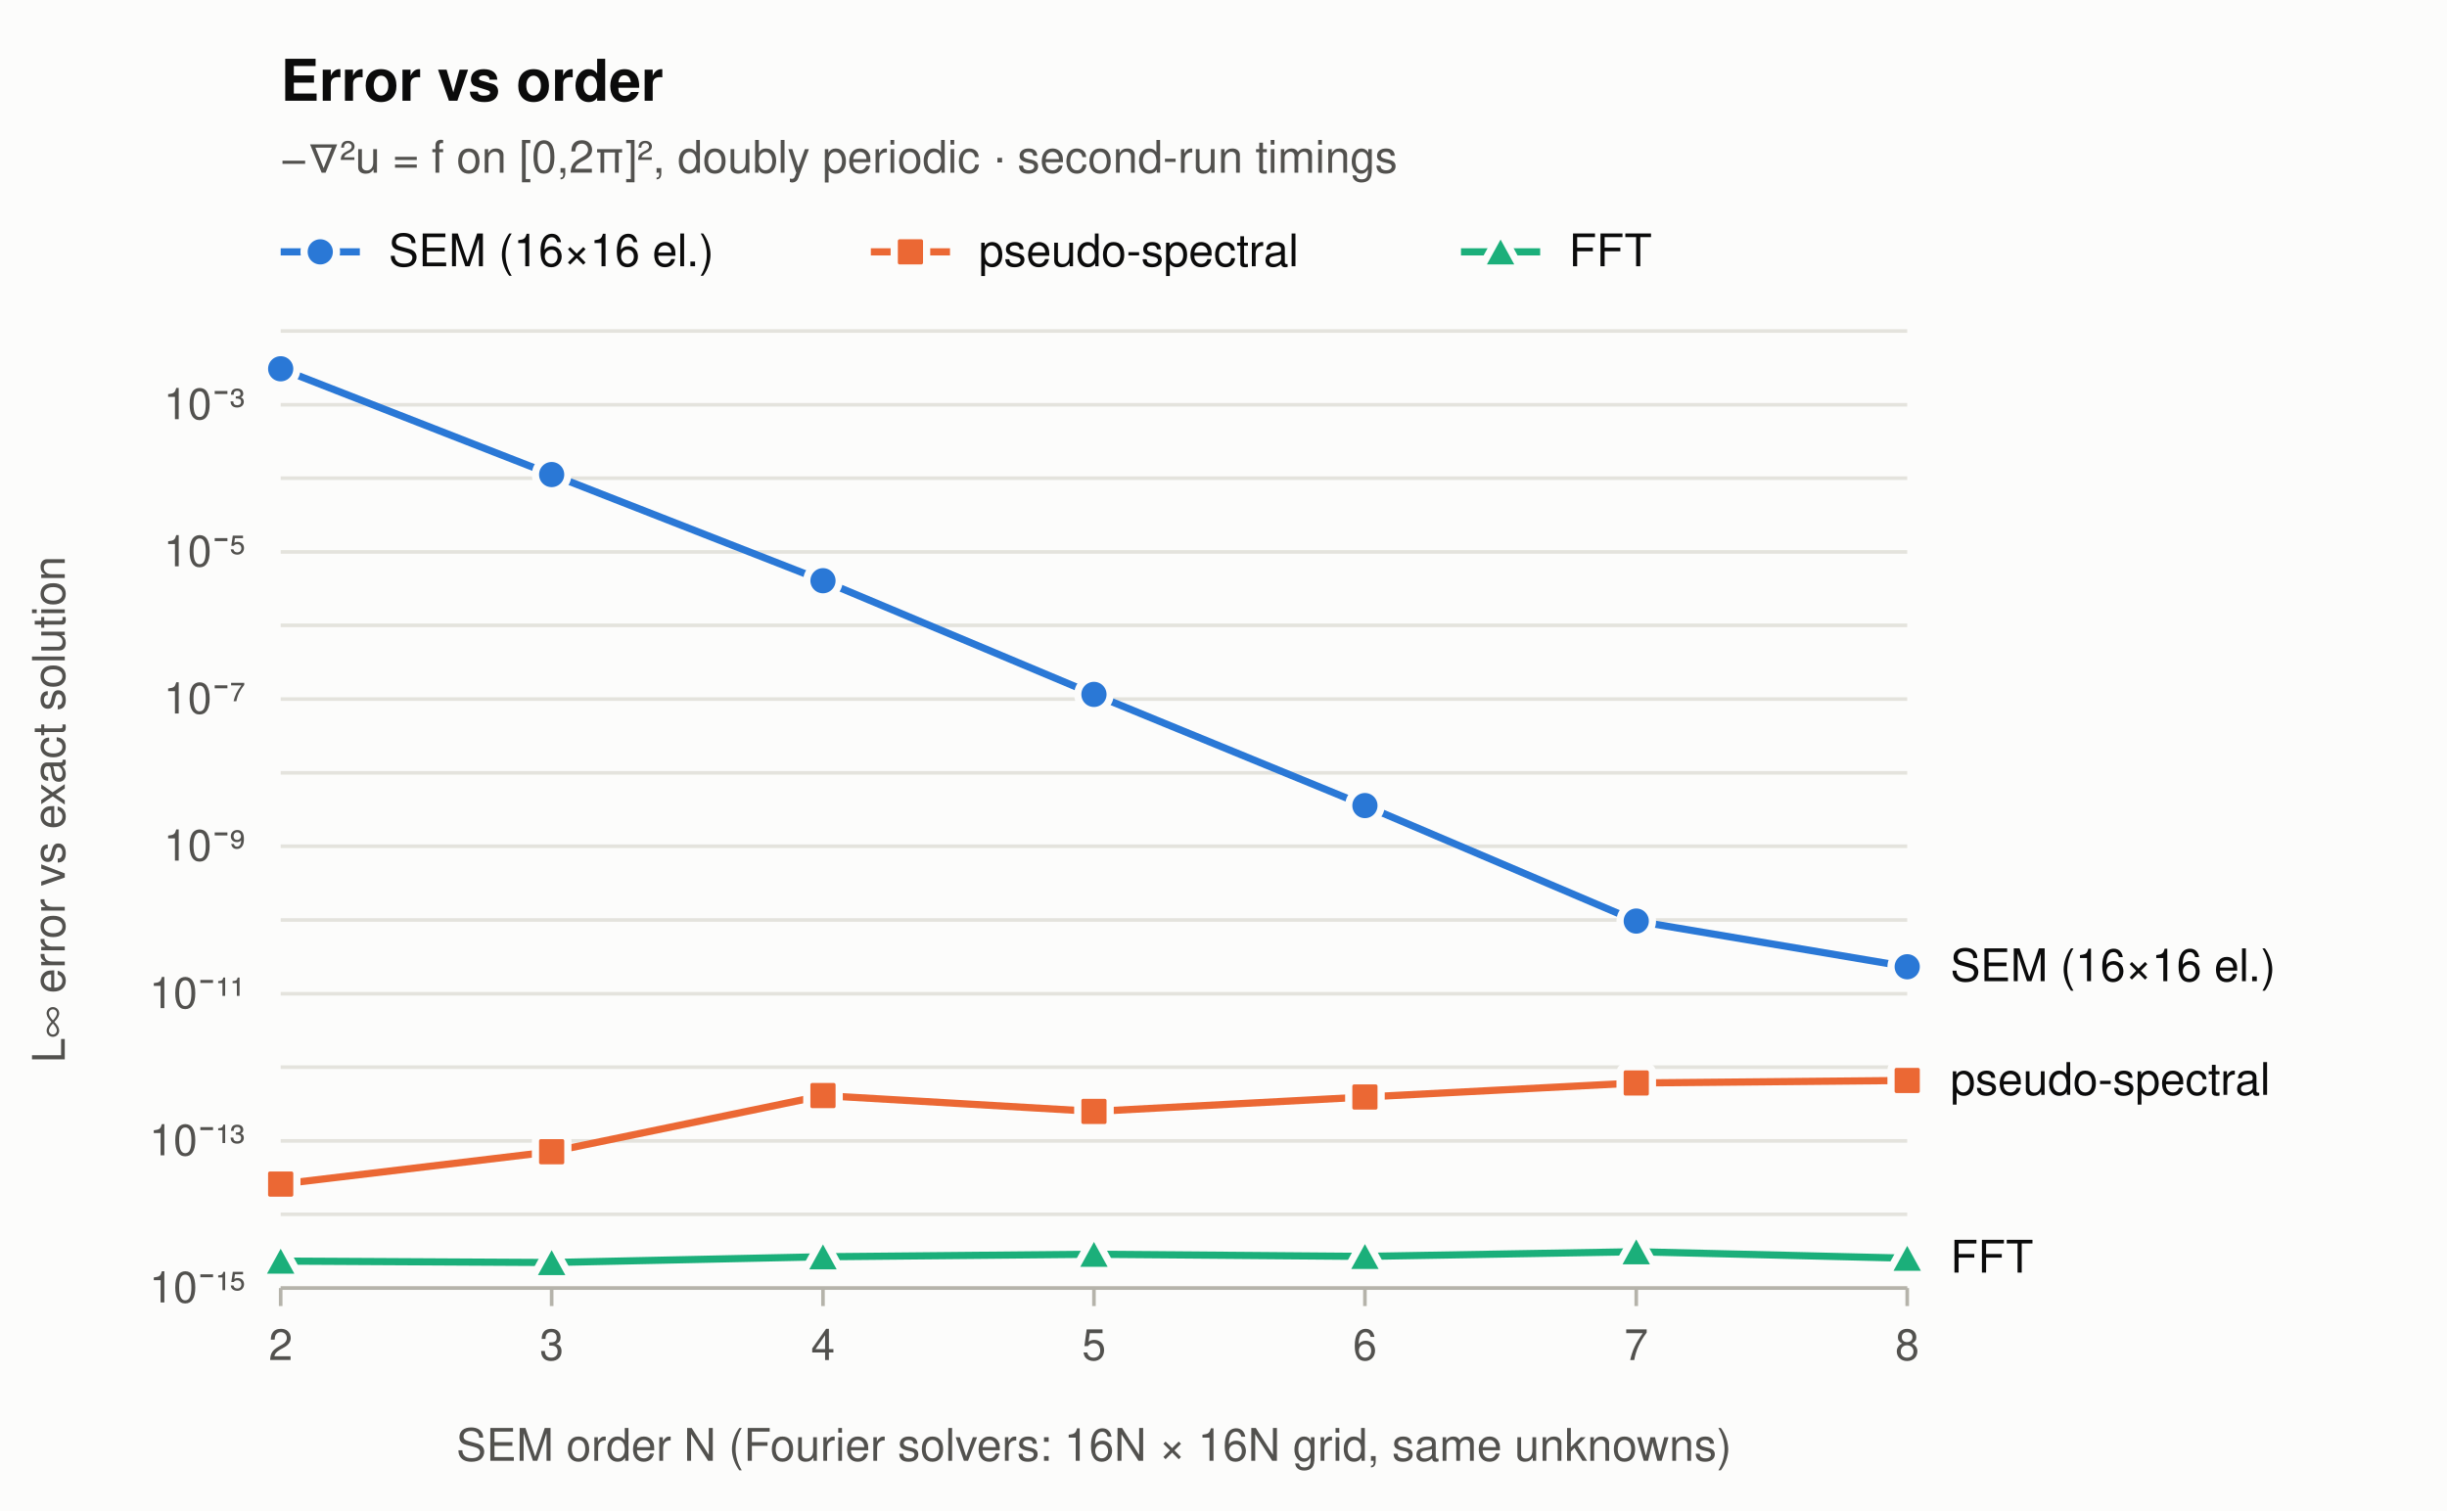
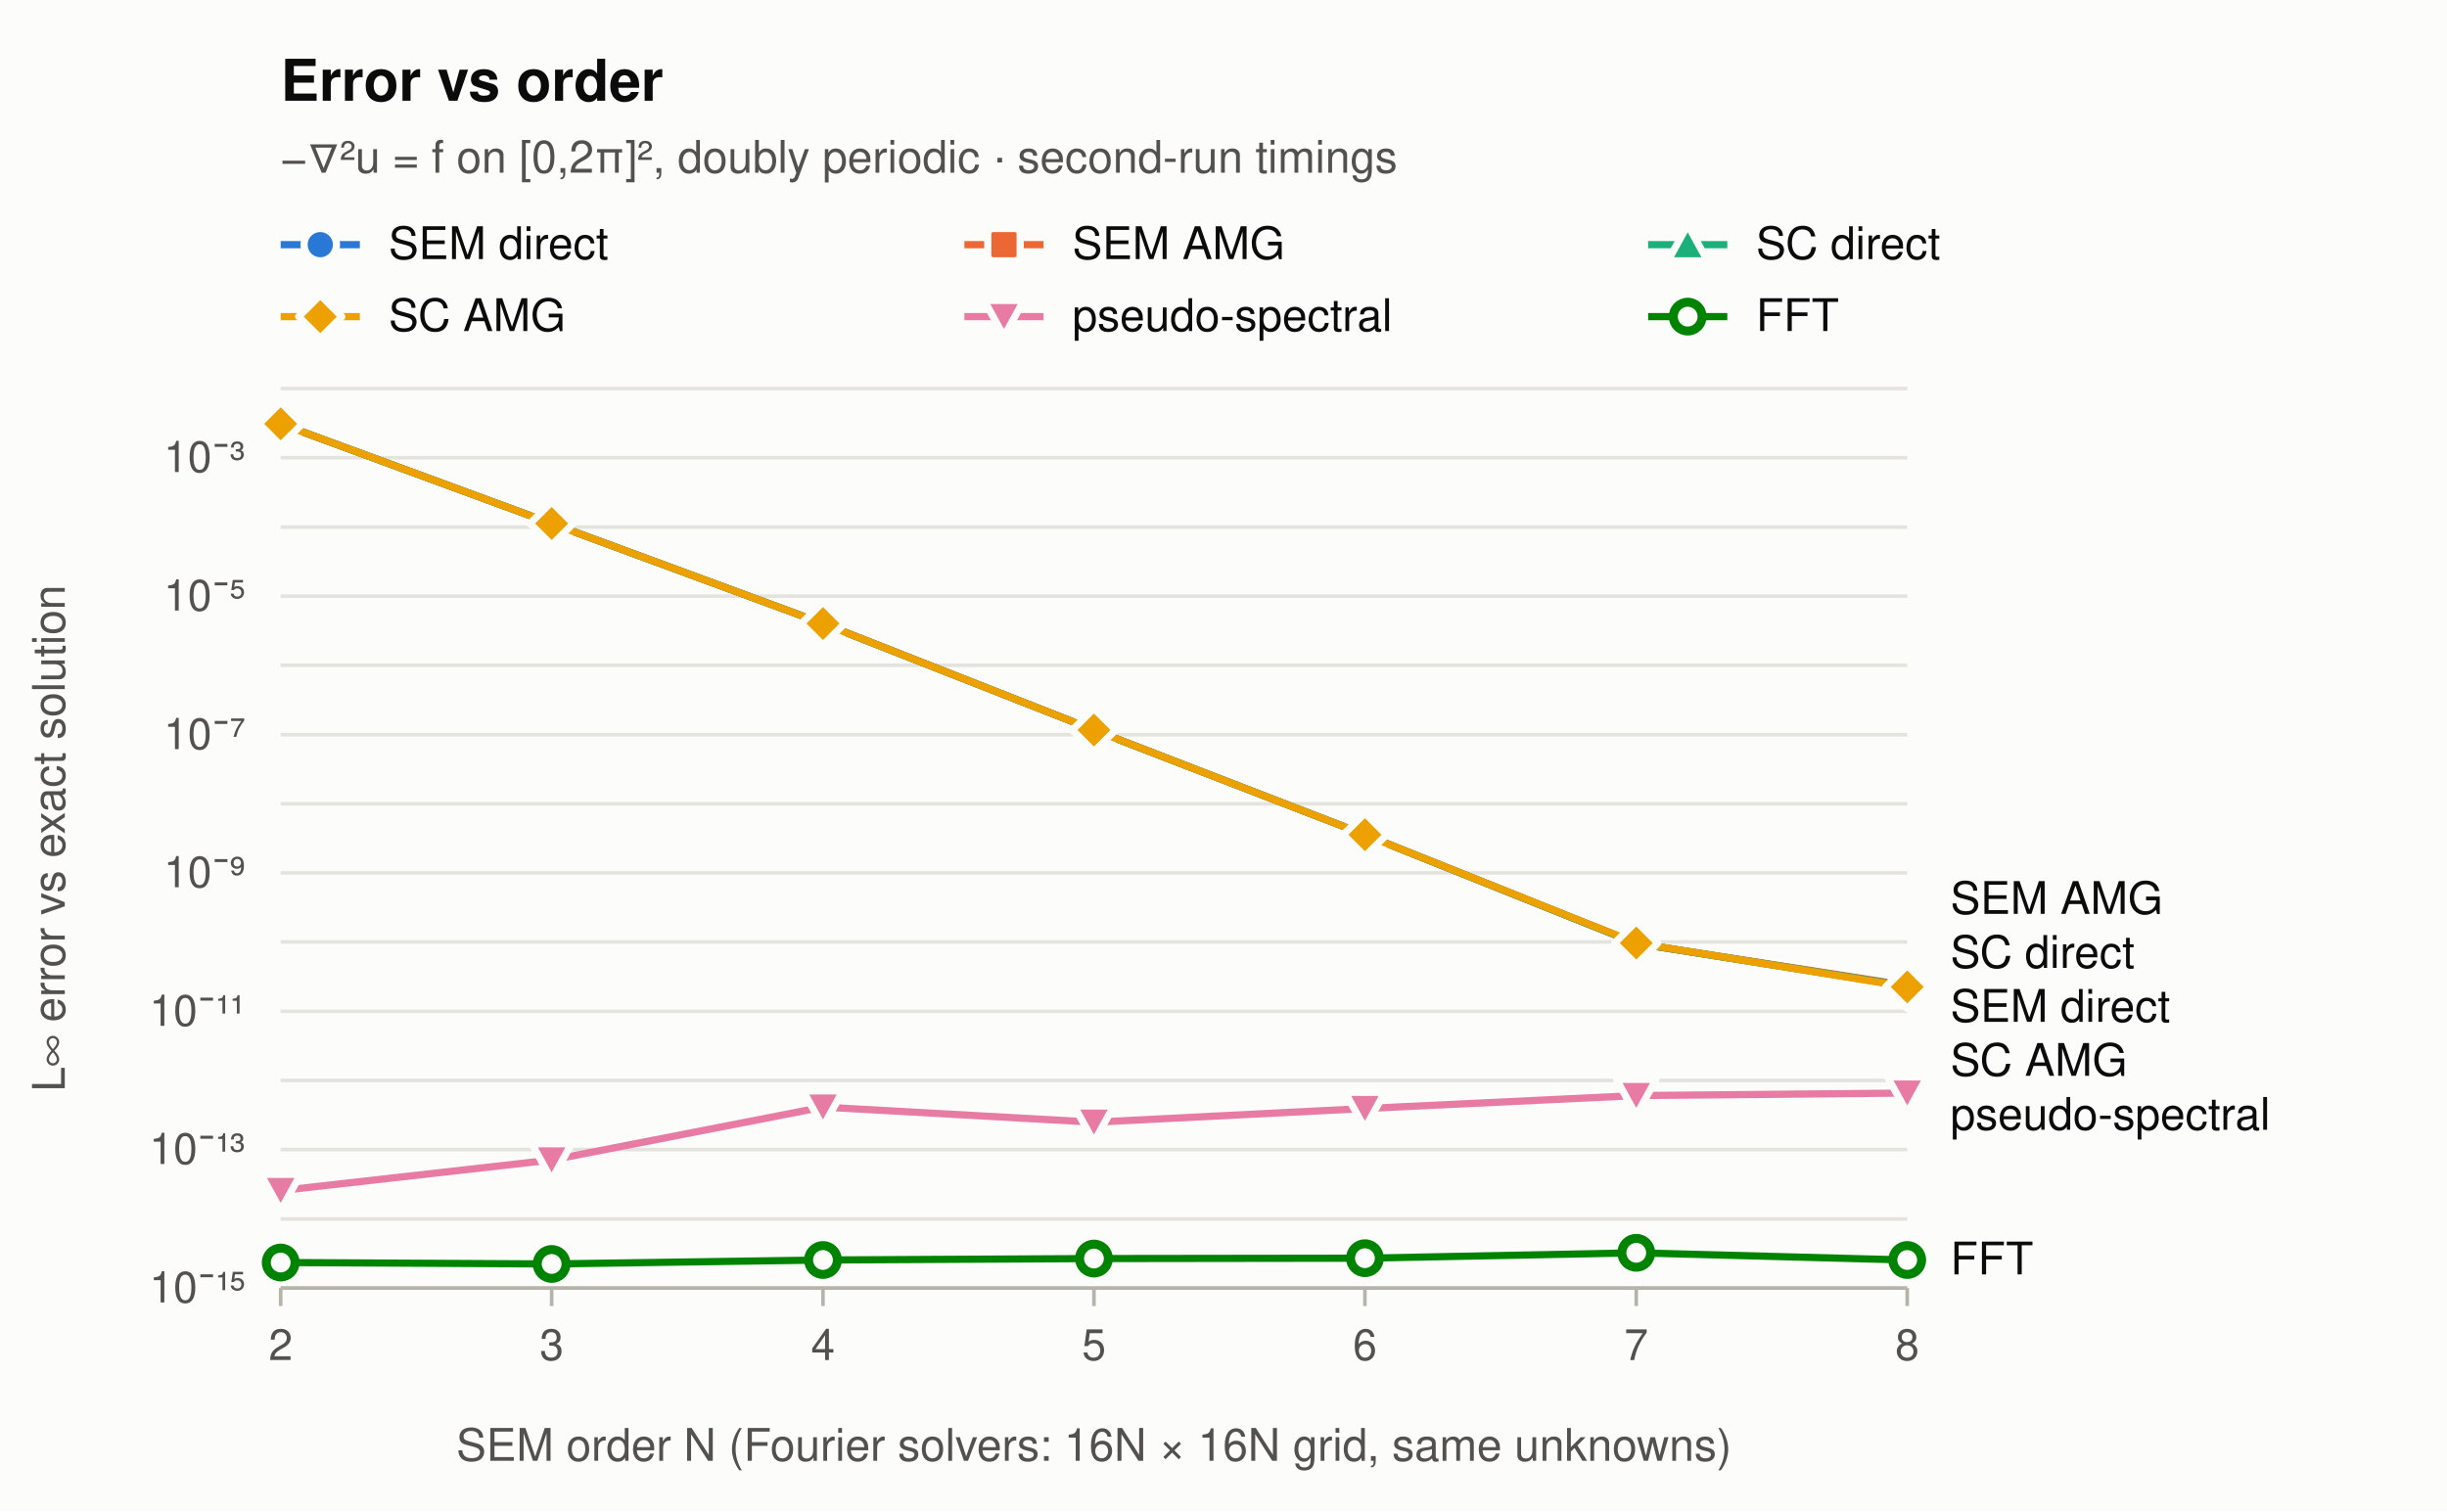
<svg xmlns="http://www.w3.org/2000/svg" viewBox="0 0 680 420" width="680" height="420" role="img" aria-labelledby="t d" font-family="-apple-system, Segoe UI, Helvetica, Arial, sans-serif">
  <rect width="680" height="420" fill="#fcfcfb" />
  <text x="78" y="28" font-size="16" font-weight="600" fill="#0b0b0b">Error vs order</text>
  <text x="78" y="48" font-size="12.5" fill="#52514e">−∇²u = f on [0,2π]², doubly periodic · second-run timings</text>
  <line x1="78" x2="530" y1="358.0" y2="358.0" stroke="#e4e3dd" stroke-width="1" />
  <text x="68" y="362.0" font-size="12" text-anchor="end" fill="#52514e">10⁻¹⁵</text>
-   <line x1="78" x2="530" y1="337.5" y2="337.5" stroke="#e4e3dd" stroke-width="1" />
-   <line x1="78" x2="530" y1="317.1" y2="317.1" stroke="#e4e3dd" stroke-width="1" />
-   <text x="68" y="321.1" font-size="12" text-anchor="end" fill="#52514e">10⁻¹³</text>
-   <line x1="78" x2="530" y1="296.6" y2="296.6" stroke="#e4e3dd" stroke-width="1" />
-   <line x1="78" x2="530" y1="276.2" y2="276.2" stroke="#e4e3dd" stroke-width="1" />
-   <text x="68" y="280.2" font-size="12" text-anchor="end" fill="#52514e">10⁻¹¹</text>
-   <line x1="78" x2="530" y1="255.7" y2="255.7" stroke="#e4e3dd" stroke-width="1" />
-   <line x1="78" x2="530" y1="235.2" y2="235.2" stroke="#e4e3dd" stroke-width="1" />
-   <text x="68" y="239.2" font-size="12" text-anchor="end" fill="#52514e">10⁻⁹</text>
-   <line x1="78" x2="530" y1="214.8" y2="214.8" stroke="#e4e3dd" stroke-width="1" />
-   <line x1="78" x2="530" y1="194.3" y2="194.3" stroke="#e4e3dd" stroke-width="1" />
-   <text x="68" y="198.3" font-size="12" text-anchor="end" fill="#52514e">10⁻⁷</text>
-   <line x1="78" x2="530" y1="173.8" y2="173.8" stroke="#e4e3dd" stroke-width="1" />
-   <line x1="78" x2="530" y1="153.4" y2="153.4" stroke="#e4e3dd" stroke-width="1" />
-   <text x="68" y="157.4" font-size="12" text-anchor="end" fill="#52514e">10⁻⁵</text>
-   <line x1="78" x2="530" y1="132.9" y2="132.9" stroke="#e4e3dd" stroke-width="1" />
-   <line x1="78" x2="530" y1="112.5" y2="112.5" stroke="#e4e3dd" stroke-width="1" />
-   <text x="68" y="116.5" font-size="12" text-anchor="end" fill="#52514e">10⁻³</text>
-   <line x1="78" x2="530" y1="92.0" y2="92.0" stroke="#e4e3dd" stroke-width="1" />
+   <line x1="78" x2="530" y1="338.8" y2="338.8" stroke="#e4e3dd" stroke-width="1" />
+   <line x1="78" x2="530" y1="319.5" y2="319.5" stroke="#e4e3dd" stroke-width="1" />
+   <text x="68" y="323.5" font-size="12" text-anchor="end" fill="#52514e">10⁻¹³</text>
+   <line x1="78" x2="530" y1="300.3" y2="300.3" stroke="#e4e3dd" stroke-width="1" />
+   <line x1="78" x2="530" y1="281.1" y2="281.1" stroke="#e4e3dd" stroke-width="1" />
+   <text x="68" y="285.1" font-size="12" text-anchor="end" fill="#52514e">10⁻¹¹</text>
+   <line x1="78" x2="530" y1="261.8" y2="261.8" stroke="#e4e3dd" stroke-width="1" />
+   <line x1="78" x2="530" y1="242.6" y2="242.6" stroke="#e4e3dd" stroke-width="1" />
+   <text x="68" y="246.6" font-size="12" text-anchor="end" fill="#52514e">10⁻⁹</text>
+   <line x1="78" x2="530" y1="223.4" y2="223.4" stroke="#e4e3dd" stroke-width="1" />
+   <line x1="78" x2="530" y1="204.2" y2="204.2" stroke="#e4e3dd" stroke-width="1" />
+   <text x="68" y="208.2" font-size="12" text-anchor="end" fill="#52514e">10⁻⁷</text>
+   <line x1="78" x2="530" y1="184.9" y2="184.9" stroke="#e4e3dd" stroke-width="1" />
+   <line x1="78" x2="530" y1="165.7" y2="165.7" stroke="#e4e3dd" stroke-width="1" />
+   <text x="68" y="169.7" font-size="12" text-anchor="end" fill="#52514e">10⁻⁵</text>
+   <line x1="78" x2="530" y1="146.5" y2="146.5" stroke="#e4e3dd" stroke-width="1" />
+   <line x1="78" x2="530" y1="127.2" y2="127.2" stroke="#e4e3dd" stroke-width="1" />
+   <text x="68" y="131.2" font-size="12" text-anchor="end" fill="#52514e">10⁻³</text>
+   <line x1="78" x2="530" y1="108.0" y2="108.0" stroke="#e4e3dd" stroke-width="1" />
  <line x1="78" x2="530" y1="358" y2="358" stroke="#b5b3aa" stroke-width="1" />
  <line x1="78.0" x2="78.0" y1="358" y2="363" stroke="#b5b3aa" stroke-width="1" />
  <text x="78.0" y="378" font-size="12" text-anchor="middle" fill="#52514e">2</text>
  <line x1="153.3" x2="153.3" y1="358" y2="363" stroke="#b5b3aa" stroke-width="1" />
  <text x="153.3" y="378" font-size="12" text-anchor="middle" fill="#52514e">3</text>
  <line x1="228.7" x2="228.7" y1="358" y2="363" stroke="#b5b3aa" stroke-width="1" />
  <text x="228.7" y="378" font-size="12" text-anchor="middle" fill="#52514e">4</text>
  <line x1="304.0" x2="304.0" y1="358" y2="363" stroke="#b5b3aa" stroke-width="1" />
  <text x="304.0" y="378" font-size="12" text-anchor="middle" fill="#52514e">5</text>
  <line x1="379.3" x2="379.3" y1="358" y2="363" stroke="#b5b3aa" stroke-width="1" />
  <text x="379.3" y="378" font-size="12" text-anchor="middle" fill="#52514e">6</text>
  <line x1="454.7" x2="454.7" y1="358" y2="363" stroke="#b5b3aa" stroke-width="1" />
  <text x="454.7" y="378" font-size="12" text-anchor="middle" fill="#52514e">7</text>
  <line x1="530.0" x2="530.0" y1="358" y2="363" stroke="#b5b3aa" stroke-width="1" />
  <text x="530.0" y="378" font-size="12" text-anchor="middle" fill="#52514e">8</text>
  <text x="304.0" y="406" font-size="12.5" text-anchor="middle" fill="#52514e">SEM order N   (Fourier solvers: 16N × 16N grid, same unknowns)</text>
-   <text x="18" y="225.0" font-size="12.5" text-anchor="middle" fill="#52514e" transform="rotate(-90 18 225.0)">L∞ error vs exact solution</text>
-   <polyline points="78.0,102.5 153.3,131.9 228.7,161.4 304.0,193.0 379.3,223.9 454.7,256.0 530.0,268.7" fill="none" stroke="#2a78d6" stroke-width="2" stroke-linejoin="round" stroke-linecap="round" />
-   <circle cx="78.0" cy="102.5" r="4.5" fill="#2a78d6" stroke="#fcfcfb" stroke-width="2" />
-   <circle cx="153.3" cy="131.9" r="4.5" fill="#2a78d6" stroke="#fcfcfb" stroke-width="2" />
-   <circle cx="228.7" cy="161.4" r="4.5" fill="#2a78d6" stroke="#fcfcfb" stroke-width="2" />
-   <circle cx="304.0" cy="193.0" r="4.5" fill="#2a78d6" stroke="#fcfcfb" stroke-width="2" />
-   <circle cx="379.3" cy="223.9" r="4.5" fill="#2a78d6" stroke="#fcfcfb" stroke-width="2" />
-   <circle cx="454.7" cy="256.0" r="4.5" fill="#2a78d6" stroke="#fcfcfb" stroke-width="2" />
-   <circle cx="530.0" cy="268.7" r="4.5" fill="#2a78d6" stroke="#fcfcfb" stroke-width="2" />
-   <text x="542.0" y="272.7" font-size="12.5" fill="#0b0b0b">SEM (16×16 el.)</text>
-   <polyline points="78.0,329.1 153.3,320.1 228.7,304.5 304.0,308.9 379.3,304.9 454.7,301.0 530.0,300.3" fill="none" stroke="#eb6834" stroke-width="2" stroke-linejoin="round" stroke-linecap="round" />
-   <rect x="73.5" y="324.6" width="9" height="9" rx="1.5" fill="#eb6834" stroke="#fcfcfb" stroke-width="2" />
-   <rect x="148.8" y="315.6" width="9" height="9" rx="1.5" fill="#eb6834" stroke="#fcfcfb" stroke-width="2" />
-   <rect x="224.2" y="300.0" width="9" height="9" rx="1.5" fill="#eb6834" stroke="#fcfcfb" stroke-width="2" />
-   <rect x="299.5" y="304.4" width="9" height="9" rx="1.5" fill="#eb6834" stroke="#fcfcfb" stroke-width="2" />
-   <rect x="374.8" y="300.4" width="9" height="9" rx="1.5" fill="#eb6834" stroke="#fcfcfb" stroke-width="2" />
-   <rect x="450.2" y="296.5" width="9" height="9" rx="1.5" fill="#eb6834" stroke="#fcfcfb" stroke-width="2" />
-   <rect x="525.5" y="295.8" width="9" height="9" rx="1.5" fill="#eb6834" stroke="#fcfcfb" stroke-width="2" />
-   <text x="542.0" y="304.3" font-size="12.5" fill="#0b0b0b">pseudo-spectral</text>
-   <polyline points="78.0,350.5 153.3,350.9 228.7,349.3 304.0,348.6 379.3,349.2 454.7,347.9 530.0,349.7" fill="none" stroke="#1baf7a" stroke-width="2" stroke-linejoin="round" stroke-linecap="round" />
-   <path d="M78.0,345.0 L83.5,355.0 L72.5,355.0 Z" fill="#1baf7a" stroke="#fcfcfb" stroke-width="2" stroke-linejoin="round" />
-   <path d="M153.3,345.4 L158.8,355.4 L147.8,355.4 Z" fill="#1baf7a" stroke="#fcfcfb" stroke-width="2" stroke-linejoin="round" />
-   <path d="M228.7,343.8 L234.2,353.8 L223.2,353.8 Z" fill="#1baf7a" stroke="#fcfcfb" stroke-width="2" stroke-linejoin="round" />
-   <path d="M304.0,343.1 L309.5,353.1 L298.5,353.1 Z" fill="#1baf7a" stroke="#fcfcfb" stroke-width="2" stroke-linejoin="round" />
-   <path d="M379.3,343.7 L384.8,353.7 L373.8,353.7 Z" fill="#1baf7a" stroke="#fcfcfb" stroke-width="2" stroke-linejoin="round" />
-   <path d="M454.7,342.4 L460.2,352.4 L449.2,352.4 Z" fill="#1baf7a" stroke="#fcfcfb" stroke-width="2" stroke-linejoin="round" />
-   <path d="M530.0,344.2 L535.5,354.2 L524.5,354.2 Z" fill="#1baf7a" stroke="#fcfcfb" stroke-width="2" stroke-linejoin="round" />
-   <text x="542.0" y="353.7" font-size="12.5" fill="#0b0b0b">FFT</text>
-   <line x1="78" x2="100" y1="70" y2="70" stroke="#2a78d6" stroke-width="2" />
-   <circle cx="89.0" cy="70.0" r="4.5" fill="#2a78d6" stroke="#fcfcfb" stroke-width="2" />
-   <text x="108" y="74" font-size="12.5" fill="#0b0b0b">SEM (16×16 el.)</text>
-   <line x1="242.0" x2="264.0" y1="70" y2="70" stroke="#eb6834" stroke-width="2" />
-   <rect x="248.5" y="65.5" width="9" height="9" rx="1.5" fill="#eb6834" stroke="#fcfcfb" stroke-width="2" />
-   <text x="272.0" y="74" font-size="12.5" fill="#0b0b0b">pseudo-spectral</text>
-   <line x1="406.0" x2="428.0" y1="70" y2="70" stroke="#1baf7a" stroke-width="2" />
-   <path d="M417.0,64.5 L422.5,74.5 L411.5,74.5 Z" fill="#1baf7a" stroke="#fcfcfb" stroke-width="2" stroke-linejoin="round" />
-   <text x="436.0" y="74" font-size="12.5" fill="#0b0b0b">FFT</text>
+   <text x="18" y="233.0" font-size="12.5" text-anchor="middle" fill="#52514e" transform="rotate(-90 18 233.0)">L∞ error vs exact solution</text>
+   <polyline points="78.0,117.8 153.3,145.5 228.7,173.3 304.0,202.9 379.3,232.0 454.7,262.2 530.0,274.1" fill="none" stroke="#2a78d6" stroke-width="2" stroke-linejoin="round" stroke-linecap="round" />
+   <circle cx="78.0" cy="117.8" r="4.5" fill="#2a78d6" stroke="#fcfcfb" stroke-width="2" />
+   <circle cx="153.3" cy="145.5" r="4.5" fill="#2a78d6" stroke="#fcfcfb" stroke-width="2" />
+   <circle cx="228.7" cy="173.3" r="4.5" fill="#2a78d6" stroke="#fcfcfb" stroke-width="2" />
+   <circle cx="304.0" cy="202.9" r="4.5" fill="#2a78d6" stroke="#fcfcfb" stroke-width="2" />
+   <circle cx="379.3" cy="232.0" r="4.5" fill="#2a78d6" stroke="#fcfcfb" stroke-width="2" />
+   <circle cx="454.7" cy="262.2" r="4.5" fill="#2a78d6" stroke="#fcfcfb" stroke-width="2" />
+   <circle cx="530.0" cy="274.1" r="4.5" fill="#2a78d6" stroke="#fcfcfb" stroke-width="2" />
+   <polyline points="78.0,117.8 153.3,145.5 228.7,173.3 304.0,202.9 379.3,232.0 454.7,262.2 530.0,273.9" fill="none" stroke="#eb6834" stroke-width="2" stroke-linejoin="round" stroke-linecap="round" />
+   <rect x="73.5" y="113.3" width="9" height="9" rx="1.5" fill="#eb6834" stroke="#fcfcfb" stroke-width="2" />
+   <rect x="148.8" y="141.0" width="9" height="9" rx="1.5" fill="#eb6834" stroke="#fcfcfb" stroke-width="2" />
+   <rect x="224.2" y="168.8" width="9" height="9" rx="1.5" fill="#eb6834" stroke="#fcfcfb" stroke-width="2" />
+   <rect x="299.5" y="198.4" width="9" height="9" rx="1.5" fill="#eb6834" stroke="#fcfcfb" stroke-width="2" />
+   <rect x="374.8" y="227.5" width="9" height="9" rx="1.5" fill="#eb6834" stroke="#fcfcfb" stroke-width="2" />
+   <rect x="450.2" y="257.7" width="9" height="9" rx="1.5" fill="#eb6834" stroke="#fcfcfb" stroke-width="2" />
+   <rect x="525.5" y="269.4" width="9" height="9" rx="1.5" fill="#eb6834" stroke="#fcfcfb" stroke-width="2" />
+   <polyline points="78.0,117.8 153.3,145.5 228.7,173.3 304.0,202.9 379.3,232.0 454.7,262.2 530.0,274.1" fill="none" stroke="#1baf7a" stroke-width="2" stroke-linejoin="round" stroke-linecap="round" />
+   <path d="M78.0,112.3 L83.5,122.3 L72.5,122.3 Z" fill="#1baf7a" stroke="#fcfcfb" stroke-width="2" stroke-linejoin="round" />
+   <path d="M153.3,140.0 L158.8,150.0 L147.8,150.0 Z" fill="#1baf7a" stroke="#fcfcfb" stroke-width="2" stroke-linejoin="round" />
+   <path d="M228.7,167.8 L234.2,177.8 L223.2,177.8 Z" fill="#1baf7a" stroke="#fcfcfb" stroke-width="2" stroke-linejoin="round" />
+   <path d="M304.0,197.4 L309.5,207.4 L298.5,207.4 Z" fill="#1baf7a" stroke="#fcfcfb" stroke-width="2" stroke-linejoin="round" />
+   <path d="M379.3,226.5 L384.8,236.5 L373.8,236.5 Z" fill="#1baf7a" stroke="#fcfcfb" stroke-width="2" stroke-linejoin="round" />
+   <path d="M454.7,256.7 L460.2,266.7 L449.2,266.7 Z" fill="#1baf7a" stroke="#fcfcfb" stroke-width="2" stroke-linejoin="round" />
+   <path d="M530.0,268.6 L535.5,278.6 L524.5,278.6 Z" fill="#1baf7a" stroke="#fcfcfb" stroke-width="2" stroke-linejoin="round" />
+   <polyline points="78.0,117.8 153.3,145.5 228.7,173.3 304.0,202.9 379.3,232.0 454.7,262.1 530.0,274.3" fill="none" stroke="#eda100" stroke-width="2" stroke-linejoin="round" stroke-linecap="round" />
+   <path d="M78.0,111.8 L84.0,117.8 L78.0,123.8 L72.0,117.8 Z" fill="#eda100" stroke="#fcfcfb" stroke-width="2" stroke-linejoin="round" />
+   <path d="M153.3,139.5 L159.3,145.5 L153.3,151.5 L147.3,145.5 Z" fill="#eda100" stroke="#fcfcfb" stroke-width="2" stroke-linejoin="round" />
+   <path d="M228.7,167.3 L234.7,173.3 L228.7,179.3 L222.7,173.3 Z" fill="#eda100" stroke="#fcfcfb" stroke-width="2" stroke-linejoin="round" />
+   <path d="M304.0,196.9 L310.0,202.9 L304.0,208.9 L298.0,202.9 Z" fill="#eda100" stroke="#fcfcfb" stroke-width="2" stroke-linejoin="round" />
+   <path d="M379.3,226.0 L385.3,232.0 L379.3,238.0 L373.3,232.0 Z" fill="#eda100" stroke="#fcfcfb" stroke-width="2" stroke-linejoin="round" />
+   <path d="M454.7,256.1 L460.7,262.1 L454.7,268.1 L448.7,262.1 Z" fill="#eda100" stroke="#fcfcfb" stroke-width="2" stroke-linejoin="round" />
+   <path d="M530.0,268.3 L536.0,274.3 L530.0,280.3 L524.0,274.3 Z" fill="#eda100" stroke="#fcfcfb" stroke-width="2" stroke-linejoin="round" />
+   <polyline points="78.0,330.9 153.3,322.4 228.7,307.7 304.0,311.9 379.3,308.1 454.7,304.5 530.0,303.8" fill="none" stroke="#e87ba4" stroke-width="2" stroke-linejoin="round" stroke-linecap="round" />
+   <path d="M78.0,336.4 L83.5,326.4 L72.5,326.4 Z" fill="#e87ba4" stroke="#fcfcfb" stroke-width="2" stroke-linejoin="round" />
+   <path d="M153.3,327.9 L158.8,317.9 L147.8,317.9 Z" fill="#e87ba4" stroke="#fcfcfb" stroke-width="2" stroke-linejoin="round" />
+   <path d="M228.7,313.2 L234.2,303.2 L223.2,303.2 Z" fill="#e87ba4" stroke="#fcfcfb" stroke-width="2" stroke-linejoin="round" />
+   <path d="M304.0,317.4 L309.5,307.4 L298.5,307.4 Z" fill="#e87ba4" stroke="#fcfcfb" stroke-width="2" stroke-linejoin="round" />
+   <path d="M379.3,313.6 L384.8,303.6 L373.8,303.6 Z" fill="#e87ba4" stroke="#fcfcfb" stroke-width="2" stroke-linejoin="round" />
+   <path d="M454.7,310.0 L460.2,300.0 L449.2,300.0 Z" fill="#e87ba4" stroke="#fcfcfb" stroke-width="2" stroke-linejoin="round" />
+   <path d="M530.0,309.3 L535.5,299.3 L524.5,299.3 Z" fill="#e87ba4" stroke="#fcfcfb" stroke-width="2" stroke-linejoin="round" />
+   <polyline points="78.0,350.9 153.3,351.3 228.7,350.2 304.0,349.8 379.3,349.7 454.7,348.2 530.0,350.2" fill="none" stroke="#008300" stroke-width="2" stroke-linejoin="round" stroke-linecap="round" />
+   <circle cx="78.0" cy="350.9" r="4" fill="#fcfcfb" stroke="#008300" stroke-width="2.5" />
+   <circle cx="153.3" cy="351.3" r="4" fill="#fcfcfb" stroke="#008300" stroke-width="2.5" />
+   <circle cx="228.7" cy="350.2" r="4" fill="#fcfcfb" stroke="#008300" stroke-width="2.5" />
+   <circle cx="304.0" cy="349.8" r="4" fill="#fcfcfb" stroke="#008300" stroke-width="2.5" />
+   <circle cx="379.3" cy="349.7" r="4" fill="#fcfcfb" stroke="#008300" stroke-width="2.5" />
+   <circle cx="454.7" cy="348.2" r="4" fill="#fcfcfb" stroke="#008300" stroke-width="2.5" />
+   <circle cx="530.0" cy="350.2" r="4" fill="#fcfcfb" stroke="#008300" stroke-width="2.5" />
+   <text x="542.0" y="284.0" font-size="12.5" fill="#0b0b0b">SEM direct</text>
+   <text x="542.0" y="254.0" font-size="12.5" fill="#0b0b0b">SEM AMG</text>
+   <text x="542.0" y="269.0" font-size="12.5" fill="#0b0b0b">SC direct</text>
+   <text x="542.0" y="299.0" font-size="12.5" fill="#0b0b0b">SC AMG</text>
+   <text x="542.0" y="314.0" font-size="12.5" fill="#0b0b0b">pseudo-spectral</text>
+   <text x="542.0" y="354.2" font-size="12.5" fill="#0b0b0b">FFT</text>
+   <line x1="78" x2="100" y1="68" y2="68" stroke="#2a78d6" stroke-width="2" />
+   <circle cx="89.0" cy="68.0" r="4.5" fill="#2a78d6" stroke="#fcfcfb" stroke-width="2" />
+   <text x="108" y="72" font-size="12.5" fill="#0b0b0b">SEM direct</text>
+   <line x1="268" x2="290" y1="68" y2="68" stroke="#eb6834" stroke-width="2" />
+   <rect x="274.5" y="63.5" width="9" height="9" rx="1.5" fill="#eb6834" stroke="#fcfcfb" stroke-width="2" />
+   <text x="298" y="72" font-size="12.5" fill="#0b0b0b">SEM AMG</text>
+   <line x1="458" x2="480" y1="68" y2="68" stroke="#1baf7a" stroke-width="2" />
+   <path d="M469.0,62.5 L474.5,72.5 L463.5,72.5 Z" fill="#1baf7a" stroke="#fcfcfb" stroke-width="2" stroke-linejoin="round" />
+   <text x="488" y="72" font-size="12.5" fill="#0b0b0b">SC direct</text>
+   <line x1="78" x2="100" y1="88" y2="88" stroke="#eda100" stroke-width="2" />
+   <path d="M89.0,82.0 L95.0,88.0 L89.0,94.0 L83.0,88.0 Z" fill="#eda100" stroke="#fcfcfb" stroke-width="2" stroke-linejoin="round" />
+   <text x="108" y="92" font-size="12.5" fill="#0b0b0b">SC AMG</text>
+   <line x1="268" x2="290" y1="88" y2="88" stroke="#e87ba4" stroke-width="2" />
+   <path d="M279.0,93.5 L284.5,83.5 L273.5,83.5 Z" fill="#e87ba4" stroke="#fcfcfb" stroke-width="2" stroke-linejoin="round" />
+   <text x="298" y="92" font-size="12.5" fill="#0b0b0b">pseudo-spectral</text>
+   <line x1="458" x2="480" y1="88" y2="88" stroke="#008300" stroke-width="2" />
+   <circle cx="469.0" cy="88.0" r="4" fill="#fcfcfb" stroke="#008300" stroke-width="2.5" />
+   <text x="488" y="92" font-size="12.5" fill="#0b0b0b">FFT</text>
</svg>
